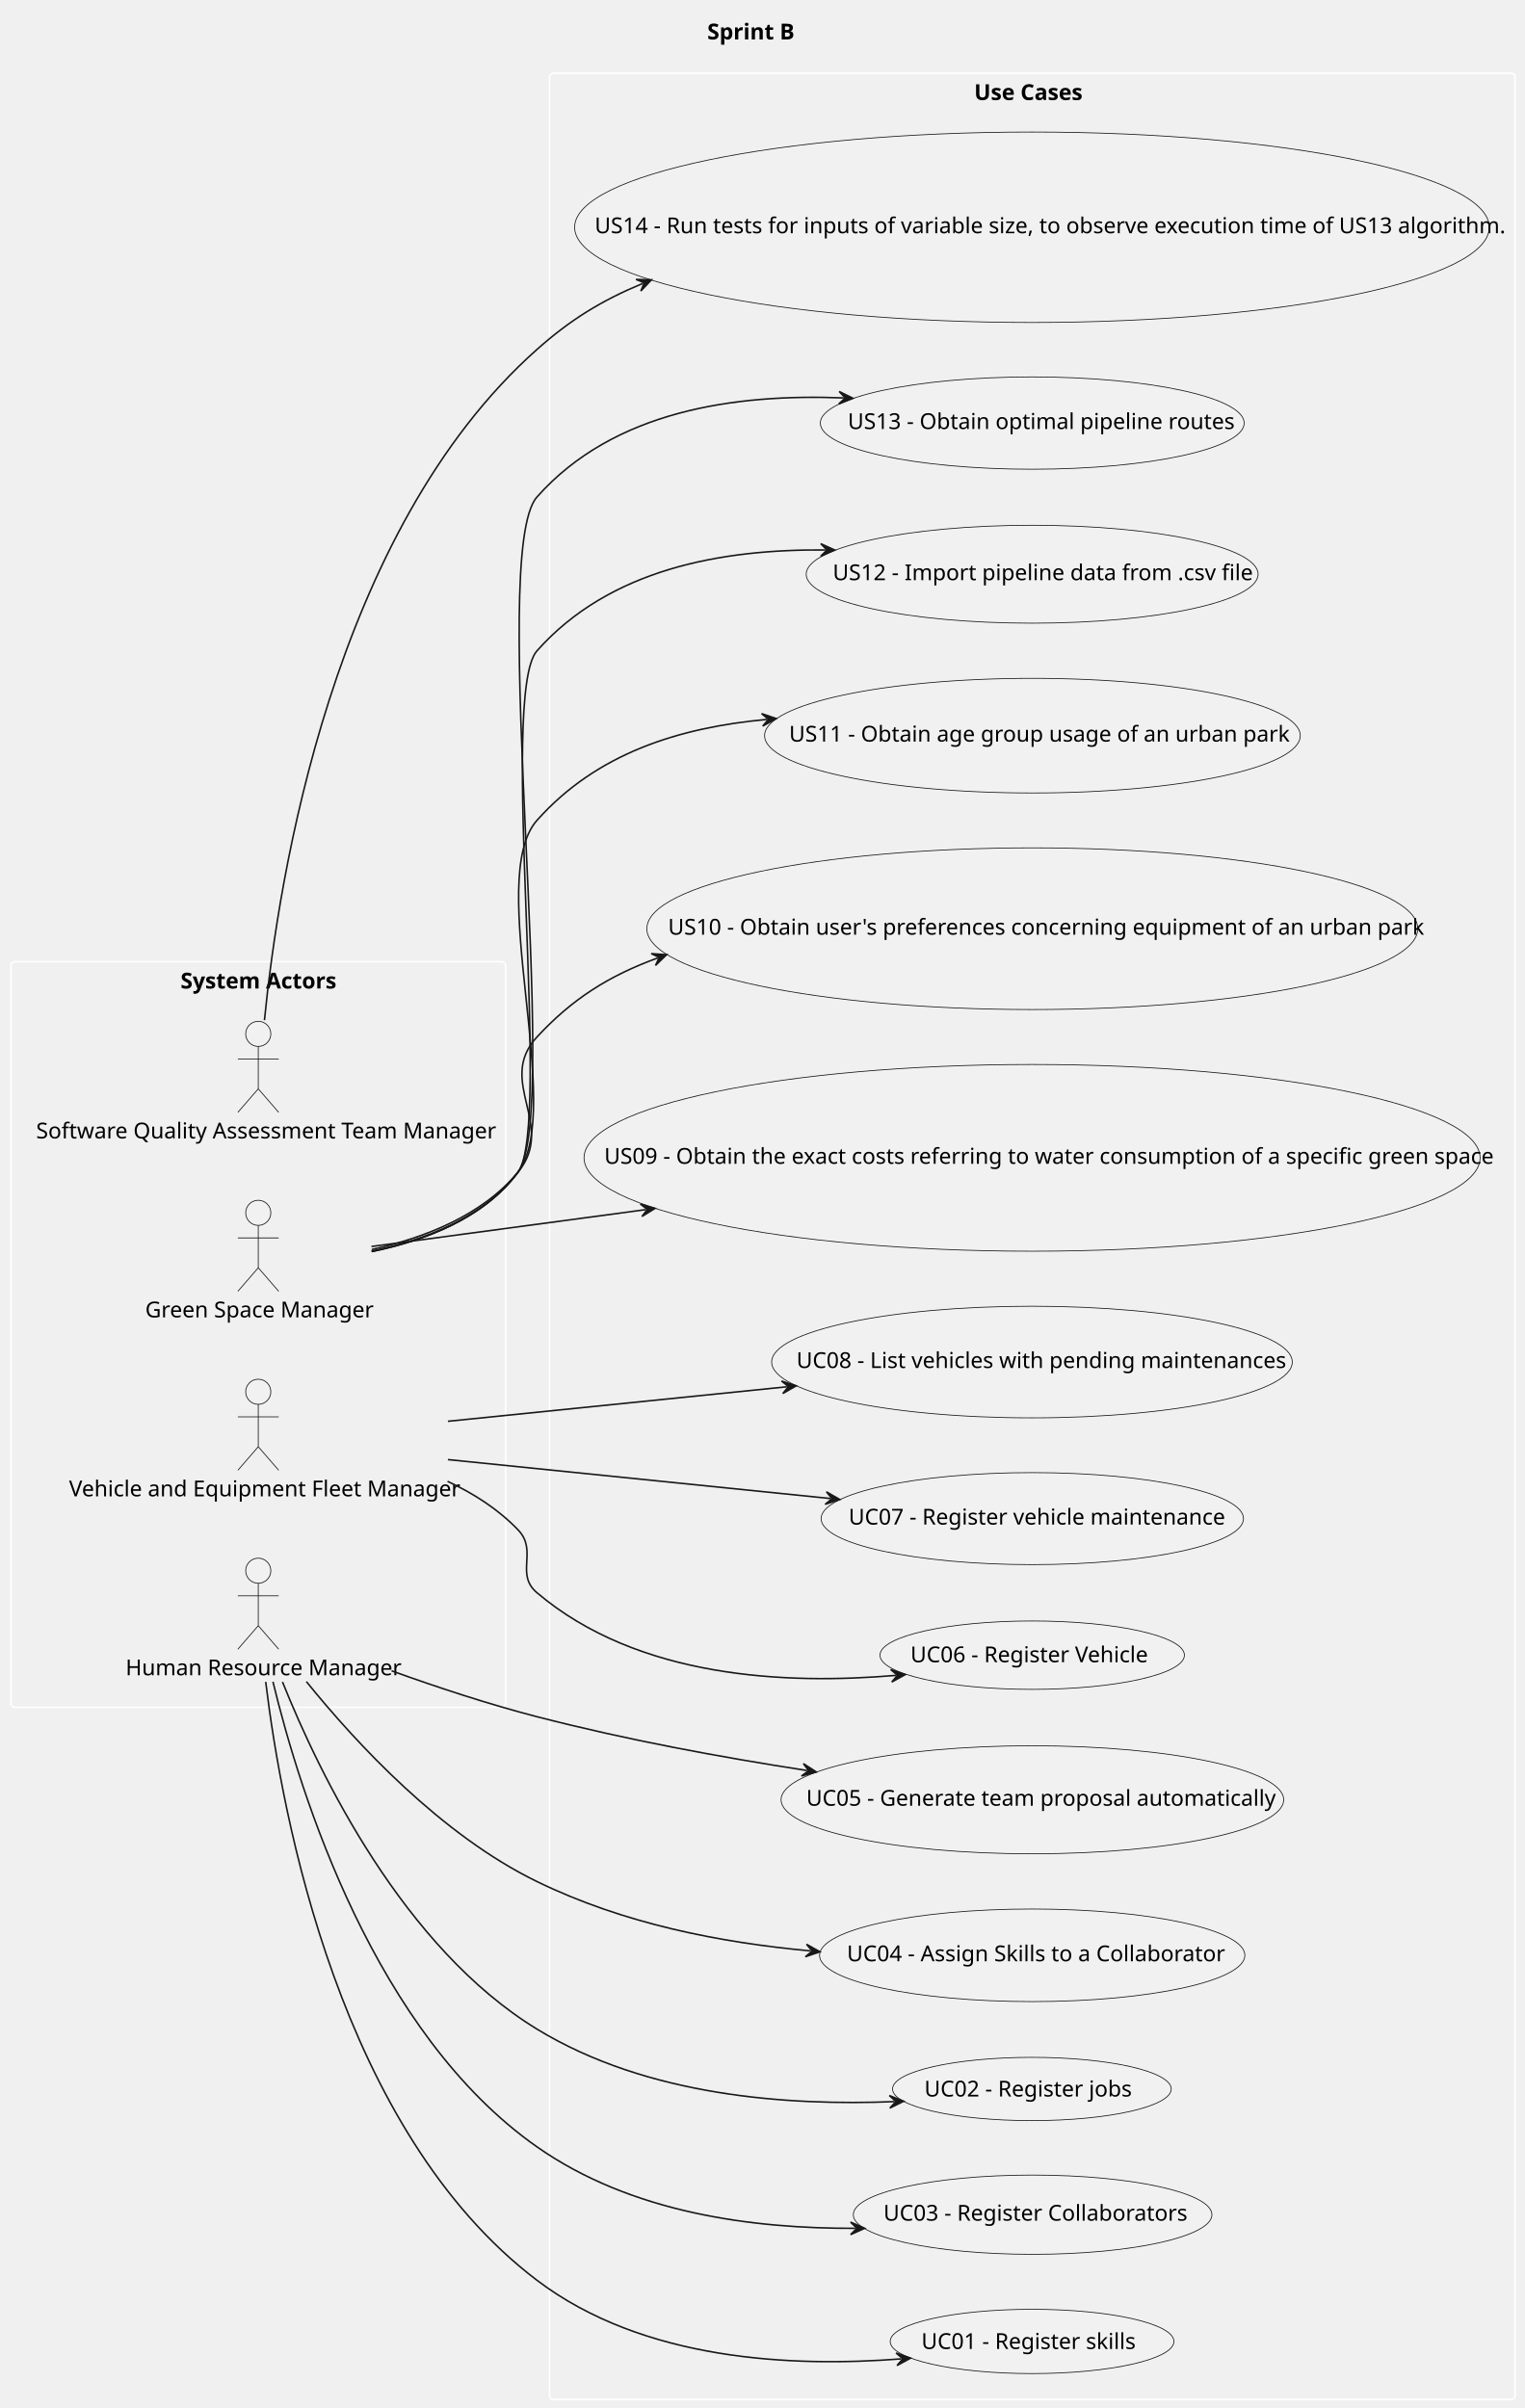
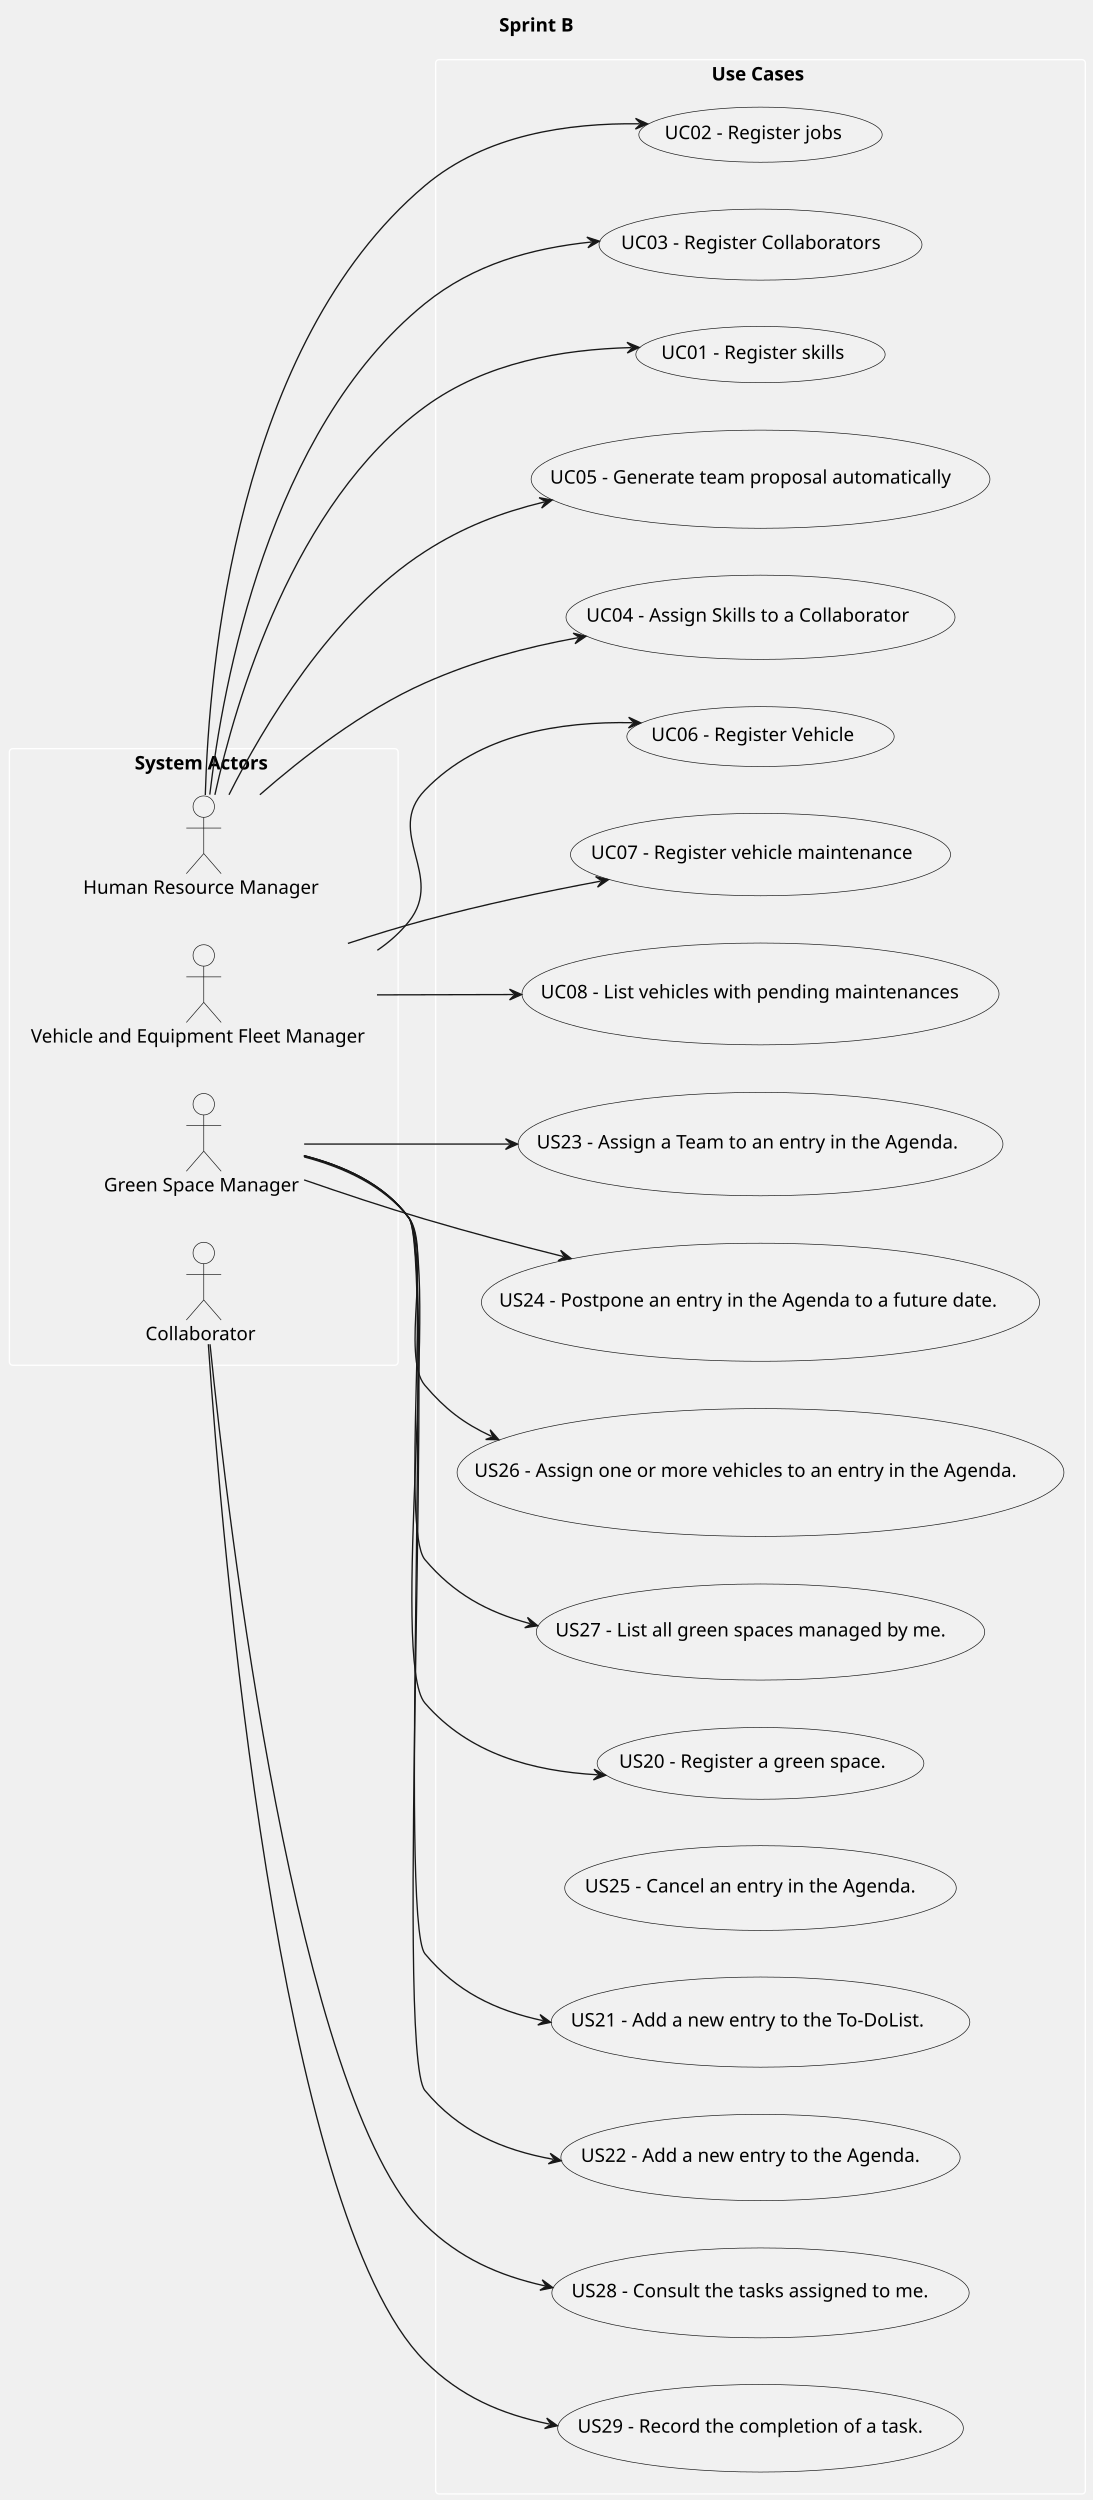
- <svg xmlns="http://www.w3.org/2000/svg" contentStyleType="text/css" height="1534px" preserveAspectRatio="none" style="width:971px;height:1534px;background:#FFFFFF;" version="1.1" viewBox="0 0 971 1534" width="971px" zoomAndPan="magnify">
+ <svg xmlns="http://www.w3.org/2000/svg" contentStyleType="text/css" height="1119.6px" preserveAspectRatio="none" style="width:489px;height:1119px;background:#FFFFFF;" version="1.1" viewBox="0 0 489 1119" width="489px" zoomAndPan="magnify">
  <defs />
  <g>
-     <text fill="#000000" font-family="sans-serif" font-size="14" font-weight="bold" lengthAdjust="spacing" textLength="56" x="450.5" y="25.107">Sprint B</text>
+     <text fill="#000000" font-family="sans-serif" font-size="8.4" font-weight="bold" lengthAdjust="spacing" textLength="34.2" x="223.401" y="14.121">Sprint B</text>
    <g id="cluster_actors">
-       <rect fill="none" height="475" rx="2.5" ry="2.5" style="stroke:#FFFFFF;stroke-width:1.0;" width="315" x="7" y="612.621" />
-       <text fill="#000000" font-family="sans-serif" font-size="14" font-weight="bold" lengthAdjust="spacing" textLength="99" x="115" y="629.729">System Actors</text>
+       <rect fill="none" height="276" rx="1.5" ry="1.5" style="stroke:#FFFFFF;stroke-width:0.6;" width="174" x="4.2" y="335.093" />
+       <text fill="#000000" font-family="sans-serif" font-size="8.4" font-weight="bold" lengthAdjust="spacing" textLength="61.8" x="60.3" y="344.414">System Actors</text>
    </g>
    <g id="cluster_usecases">
-       <rect fill="none" height="1482" rx="2.5" ry="2.5" style="stroke:#FFFFFF;stroke-width:1.0;" width="615" x="350" y="46.621" />
-       <text fill="#000000" font-family="sans-serif" font-size="14" font-weight="bold" lengthAdjust="spacing" textLength="74" x="620.5" y="63.728">Use Cases</text>
+       <rect fill="none" height="1089.6" rx="1.5" ry="1.5" style="stroke:#FFFFFF;stroke-width:0.6;" width="290.802" x="195" y="26.693" />
+       <text fill="#000000" font-family="sans-serif" font-size="8.4" font-weight="bold" lengthAdjust="spacing" textLength="43.8" x="318.501" y="36.014">Use Cases</text>
    </g>
-     <g id="elem_QAM">
-       <ellipse cx="164.5" cy="658.621" fill="#F1F1F1" rx="8" ry="8" style="stroke:#181818;stroke-width:0.5;" />
-       <path d="M164.5,666.621 L164.5,693.621 M151.5,674.621 L177.5,674.621 M164.5,693.621 L151.5,708.621 M164.5,693.621 L177.5,708.621 " fill="none" style="stroke:#181818;stroke-width:0.5;" />
-       <text fill="#000000" font-family="sans-serif" font-size="14" lengthAdjust="spacing" textLength="283" x="23" y="725.229">Software Quality Assessment Team Manager</text>
+     <g id="elem_COLAB">
+       <ellipse cx="91.2" cy="560.849" fill="#F1F1F1" rx="4.8" ry="4.8" style="stroke:#181818;stroke-width:0.3;" />
+       <path d="M91.2,565.649 L91.2,581.849 M83.4,570.449 L99,570.449 M91.2,581.849 L83.4,590.849 M91.2,581.849 L99,590.849 " fill="none" style="stroke:#181818;stroke-width:0.3;" />
+       <text fill="#000000" font-family="sans-serif" font-size="8.4" lengthAdjust="spacing" textLength="52.2" x="65.1" y="599.87">Collaborator</text>
    </g>
    <g id="elem_GSM">
-       <ellipse cx="164.5" cy="772.621" fill="#F1F1F1" rx="8" ry="8" style="stroke:#181818;stroke-width:0.5;" />
-       <path d="M164.5,780.621 L164.5,807.621 M151.5,788.621 L177.5,788.621 M164.5,807.621 L151.5,822.621 M164.5,807.621 L177.5,822.621 " fill="none" style="stroke:#181818;stroke-width:0.5;" />
-       <text fill="#000000" font-family="sans-serif" font-size="14" lengthAdjust="spacing" textLength="144" x="92.5" y="839.229">Green Space Manager</text>
+       <ellipse cx="91.2" cy="494.249" fill="#F1F1F1" rx="4.8" ry="4.8" style="stroke:#181818;stroke-width:0.3;" />
+       <path d="M91.2,499.049 L91.2,515.249 M83.4,503.849 L99,503.849 M91.2,515.249 L83.4,524.249 M91.2,515.249 L99,524.249 " fill="none" style="stroke:#181818;stroke-width:0.3;" />
+       <text fill="#000000" font-family="sans-serif" font-size="8.4" lengthAdjust="spacing" textLength="89.4" x="46.5" y="533.27">Green Space Manager</text>
    </g>
    <g id="elem_VFM">
-       <ellipse cx="164.5" cy="886.621" fill="#F1F1F1" rx="8" ry="8" style="stroke:#181818;stroke-width:0.5;" />
-       <path d="M164.5,894.621 L164.5,921.621 M151.5,902.621 L177.5,902.621 M164.5,921.621 L151.5,936.621 M164.5,921.621 L177.5,936.621 " fill="none" style="stroke:#181818;stroke-width:0.5;" />
-       <text fill="#000000" font-family="sans-serif" font-size="14" lengthAdjust="spacing" textLength="241" x="44" y="953.229">Vehicle and Equipment Fleet Manager</text>
+       <ellipse cx="91.2" cy="427.649" fill="#F1F1F1" rx="4.8" ry="4.8" style="stroke:#181818;stroke-width:0.3;" />
+       <path d="M91.2,432.449 L91.2,448.649 M83.4,437.249 L99,437.249 M91.2,448.649 L83.4,457.649 M91.2,448.649 L99,457.649 " fill="none" style="stroke:#181818;stroke-width:0.3;" />
+       <text fill="#000000" font-family="sans-serif" font-size="8.4" lengthAdjust="spacing" textLength="154.8" x="13.8" y="466.67">Vehicle and Equipment Fleet Manager</text>
    </g>
    <g id="elem_HRM">
-       <ellipse cx="164.5" cy="1000.621" fill="#F1F1F1" rx="8" ry="8" style="stroke:#181818;stroke-width:0.5;" />
-       <path d="M164.5,1008.621 L164.5,1035.621 M151.5,1016.621 L177.5,1016.621 M164.5,1035.621 L151.5,1050.621 M164.5,1035.621 L177.5,1050.621 " fill="none" style="stroke:#181818;stroke-width:0.5;" />
-       <text fill="#000000" font-family="sans-serif" font-size="14" lengthAdjust="spacing" textLength="169" x="80" y="1067.228">Human Resource Manager</text>
+       <ellipse cx="91.2" cy="361.049" fill="#F1F1F1" rx="4.8" ry="4.8" style="stroke:#181818;stroke-width:0.3;" />
+       <path d="M91.2,365.849 L91.2,382.049 M83.4,370.649 L99,370.649 M91.2,382.049 L83.4,391.049 M91.2,382.049 L99,391.049 " fill="none" style="stroke:#181818;stroke-width:0.3;" />
+       <text fill="#000000" font-family="sans-serif" font-size="8.4" lengthAdjust="spacing" textLength="108" x="37.2" y="400.07">Human Resource Manager</text>
    </g>
-     <g id="elem_UC14">
-       <ellipse cx="657.284" cy="144.778" fill="#F1F1F1" rx="291.284" ry="60.657" style="stroke:#181818;stroke-width:0.5;" />
-       <text fill="#000000" font-family="sans-serif" font-size="14" lengthAdjust="spacing" textLength="557" x="378.784" y="148.575">US14 - Run tests for inputs of variable size, to observe execution time of US13 algorithm.</text>
+     <g id="elem_UC29">
+       <ellipse cx="340.405" cy="1086.892" fill="#F1F1F1" rx="90.805" ry="19.601" style="stroke:#181818;stroke-width:0.3;" />
+       <text fill="#000000" font-family="sans-serif" font-size="8.4" lengthAdjust="spacing" textLength="163.8" x="258.505" y="1088.867">US29 - Record the completion of a task.</text>
    </g>
-     <g id="elem_UC13">
-       <ellipse cx="657.483" cy="269.518" fill="#F1F1F1" rx="134.983" ry="29.396" style="stroke:#181818;stroke-width:0.5;" />
-       <text fill="#000000" font-family="sans-serif" font-size="14" lengthAdjust="spacing" textLength="235" x="539.983" y="273.315">US13 - Obtain optimal pipeline routes</text>
+     <g id="elem_UC28">
+       <ellipse cx="340.404" cy="1026.295" fill="#F1F1F1" rx="93.402" ry="20.12" style="stroke:#181818;stroke-width:0.3;" />
+       <text fill="#000000" font-family="sans-serif" font-size="8.4" lengthAdjust="spacing" textLength="169.2" x="255.804" y="1028.27">US28 - Consult the tasks assigned to me.</text>
    </g>
-     <g id="elem_UC12">
-       <ellipse cx="657.412" cy="365.803" fill="#F1F1F1" rx="143.912" ry="31.182" style="stroke:#181818;stroke-width:0.5;" />
-       <text fill="#000000" font-family="sans-serif" font-size="14" lengthAdjust="spacing" textLength="254" x="530.412" y="369.6">US12 - Import pipeline data from .csv file</text>
+     <g id="elem_UC27">
+       <ellipse cx="340.402" cy="730.494" fill="#F1F1F1" rx="100.354" ry="21.511" style="stroke:#181818;stroke-width:0.3;" />
+       <text fill="#000000" font-family="sans-serif" font-size="8.4" lengthAdjust="spacing" textLength="183.6" x="248.602" y="732.468">US27 - List all green spaces managed by me.</text>
    </g>
-     <g id="elem_UC11">
-       <ellipse cx="657.595" cy="468.64" fill="#F1F1F1" rx="170.595" ry="36.519" style="stroke:#181818;stroke-width:0.5;" />
-       <text fill="#000000" font-family="sans-serif" font-size="14" lengthAdjust="spacing" textLength="310" x="502.595" y="472.437">US11 - Obtain age group usage of an urban park</text>
+     <g id="elem_UC26">
+       <ellipse cx="340.402" cy="659.091" fill="#F1F1F1" rx="135.802" ry="28.6" style="stroke:#181818;stroke-width:0.3;" />
+       <text fill="#000000" font-family="sans-serif" font-size="8.4" lengthAdjust="spacing" textLength="256.2" x="212.302" y="661.066">US26 - Assign one or more vehicles to an entry in the Agenda.</text>
    </g>
-     <g id="elem_UC10">
-       <ellipse cx="657.51" cy="591.623" fill="#F1F1F1" rx="245.51" ry="51.502" style="stroke:#181818;stroke-width:0.5;" />
-       <text fill="#000000" font-family="sans-serif" font-size="14" lengthAdjust="spacing" textLength="464" x="425.51" y="595.42">US10 - Obtain user's preferences concerning equipment of an urban park</text>
+     <g id="elem_UC25">
+       <ellipse cx="340.402" cy="845.095" fill="#F1F1F1" rx="87.64" ry="18.968" style="stroke:#181818;stroke-width:0.3;" />
+       <text fill="#000000" font-family="sans-serif" font-size="8.4" lengthAdjust="spacing" textLength="157.2" x="261.802" y="847.07">US25 - Cancel an entry in the Agenda.</text>
    </g>
-     <g id="elem_UC09">
-       <ellipse cx="657.364" cy="737.594" fill="#F1F1F1" rx="285.364" ry="59.473" style="stroke:#181818;stroke-width:0.5;" />
-       <text fill="#000000" font-family="sans-serif" font-size="14" lengthAdjust="spacing" textLength="545" x="384.864" y="741.391">US09 - Obtain the exact costs referring to water consumption of a specific green space</text>
+     <g id="elem_UC24">
+       <ellipse cx="340.406" cy="582.891" fill="#F1F1F1" rx="124.91" ry="26.422" style="stroke:#181818;stroke-width:0.3;" />
+       <text fill="#000000" font-family="sans-serif" font-size="8.4" lengthAdjust="spacing" textLength="234" x="223.406" y="584.866">US24 - Postpone an entry in the Agenda to a future date.</text>
+     </g>
+     <g id="elem_UC23">
+       <ellipse cx="340.406" cy="512.092" fill="#F1F1F1" rx="108.506" ry="23.141" style="stroke:#181818;stroke-width:0.3;" />
+       <text fill="#000000" font-family="sans-serif" font-size="8.4" lengthAdjust="spacing" textLength="200.4" x="240.206" y="514.067">US23 - Assign a Team to an entry in the Agenda.</text>
+     </g>
+     <g id="elem_UC22">
+       <ellipse cx="340.405" cy="965.692" fill="#F1F1F1" rx="89.365" ry="19.313" style="stroke:#181818;stroke-width:0.3;" />
+       <text fill="#000000" font-family="sans-serif" font-size="8.4" lengthAdjust="spacing" textLength="160.8" x="260.005" y="967.667">US22 - Add a new entry to the Agenda.</text>
+     </g>
+     <g id="elem_UC21">
+       <ellipse cx="340.405" cy="905.093" fill="#F1F1F1" rx="93.691" ry="20.178" style="stroke:#181818;stroke-width:0.3;" />
+       <text fill="#000000" font-family="sans-serif" font-size="8.4" lengthAdjust="spacing" textLength="169.8" x="255.505" y="907.068">US21 - Add a new entry to the To-DoList.</text>
+     </g>
+     <g id="elem_UC20">
+       <ellipse cx="340.401" cy="789.29" fill="#F1F1F1" rx="73.125" ry="16.065" style="stroke:#181818;stroke-width:0.3;" />
+       <text fill="#000000" font-family="sans-serif" font-size="8.4" lengthAdjust="spacing" textLength="126.6" x="277.101" y="791.265">US20 - Register a green space.</text>
    </g>
    <g id="elem_UC08">
-       <ellipse cx="657.298" cy="867.681" fill="#F1F1F1" rx="165.798" ry="35.56" style="stroke:#181818;stroke-width:0.5;" />
-       <text fill="#000000" font-family="sans-serif" font-size="14" lengthAdjust="spacing" textLength="300" x="507.298" y="871.477">UC08 - List vehicles with pending maintenances</text>
+       <ellipse cx="340.402" cy="444.89" fill="#F1F1F1" rx="106.756" ry="22.791" style="stroke:#181818;stroke-width:0.3;" />
+       <text fill="#000000" font-family="sans-serif" font-size="8.4" lengthAdjust="spacing" textLength="196.8" x="242.002" y="446.865">UC08 - List vehicles with pending maintenances</text>
+     </g>
+     <g id="elem_UC06">
+       <ellipse cx="340.406" cy="329.696" fill="#F1F1F1" rx="59.834" ry="13.407" style="stroke:#181818;stroke-width:0.3;" />
+       <text fill="#000000" font-family="sans-serif" font-size="8.4" lengthAdjust="spacing" textLength="97.8" x="291.506" y="331.67">UC06 - Register Vehicle</text>
+     </g>
+     <g id="elem_UC01">
+       <ellipse cx="340.401" cy="158.692" fill="#F1F1F1" rx="55.797" ry="12.599" style="stroke:#181818;stroke-width:0.3;" />
+       <text fill="#000000" font-family="sans-serif" font-size="8.4" lengthAdjust="spacing" textLength="88.8" x="296.001" y="160.667">UC01 - Register skills</text>
+     </g>
+     <g id="elem_UC03">
+       <ellipse cx="340.404" cy="109.495" fill="#F1F1F1" rx="72.282" ry="15.896" style="stroke:#181818;stroke-width:0.3;" />
+       <text fill="#000000" font-family="sans-serif" font-size="8.4" lengthAdjust="spacing" textLength="124.8" x="278.004" y="111.47">UC03 - Register Collaborators</text>
+     </g>
+     <g id="elem_UC02">
+       <ellipse cx="340.404" cy="60.291" fill="#F1F1F1" rx="54.468" ry="12.334" style="stroke:#181818;stroke-width:0.3;" />
+       <text fill="#000000" font-family="sans-serif" font-size="8.4" lengthAdjust="spacing" textLength="85.8" x="297.504" y="62.265">UC02 - Register jobs</text>
+     </g>
+     <g id="elem_UC04">
+       <ellipse cx="340.404" cy="276.294" fill="#F1F1F1" rx="87.066" ry="18.853" style="stroke:#181818;stroke-width:0.3;" />
+       <text fill="#000000" font-family="sans-serif" font-size="8.4" lengthAdjust="spacing" textLength="156" x="262.404" y="278.269">UC04 - Assign Skills to a Collaborator</text>
+     </g>
+     <g id="elem_UC05">
+       <ellipse cx="340.405" cy="214.491" fill="#F1F1F1" rx="102.679" ry="21.976" style="stroke:#181818;stroke-width:0.3;" />
+       <text fill="#000000" font-family="sans-serif" font-size="8.4" lengthAdjust="spacing" textLength="188.4" x="246.205" y="216.465">UC05 - Generate team proposal automatically</text>
    </g>
    <g id="elem_UC07">
-       <ellipse cx="657.515" cy="967.424" fill="#F1F1F1" rx="134.515" ry="29.303" style="stroke:#181818;stroke-width:0.5;" />
-       <text fill="#000000" font-family="sans-serif" font-size="14" lengthAdjust="spacing" textLength="234" x="540.515" y="971.221">UC07 - Register vehicle maintenance</text>
+       <ellipse cx="340.406" cy="382.495" fill="#F1F1F1" rx="85.058" ry="18.452" style="stroke:#181818;stroke-width:0.3;" />
+       <text fill="#000000" font-family="sans-serif" font-size="8.4" lengthAdjust="spacing" textLength="151.8" x="264.506" y="384.469">UC07 - Register vehicle maintenance</text>
    </g>
-     <g id="elem_UC06">
-       <ellipse cx="657.449" cy="1054.411" fill="#F1F1F1" rx="96.949" ry="21.79" style="stroke:#181818;stroke-width:0.5;" />
-       <text fill="#000000" font-family="sans-serif" font-size="14" lengthAdjust="spacing" textLength="151" x="579.901" y="1058.925">UC06 - Register Vehicle</text>
-     </g>
-     <g id="elem_UC05">
-       <ellipse cx="657.558" cy="1146.533" fill="#F1F1F1" rx="160.058" ry="34.412" style="stroke:#181818;stroke-width:0.5;" />
-       <text fill="#000000" font-family="sans-serif" font-size="14" lengthAdjust="spacing" textLength="288" x="513.558" y="1150.33">UC05 - Generate team proposal automatically</text>
-     </g>
-     <g id="elem_UC04">
-       <ellipse cx="657.451" cy="1245.611" fill="#F1F1F1" rx="135.451" ry="29.49" style="stroke:#181818;stroke-width:0.5;" />
-       <text fill="#000000" font-family="sans-serif" font-size="14" lengthAdjust="spacing" textLength="236" x="539.451" y="1249.408">UC04 - Assign Skills to a Collaborator</text>
-     </g>
-     <g id="elem_UC02">
-       <ellipse cx="657.252" cy="1330.772" fill="#F1F1F1" rx="88.752" ry="20.151" style="stroke:#181818;stroke-width:0.5;" />
-       <text fill="#000000" font-family="sans-serif" font-size="14" lengthAdjust="spacing" textLength="131" x="588.752" y="1335.575">UC02 - Register jobs</text>
-     </g>
-     <g id="elem_UC03">
-       <ellipse cx="657.712" cy="1410.863" fill="#F1F1F1" rx="114.212" ry="25.242" style="stroke:#181818;stroke-width:0.5;" />
-       <text fill="#000000" font-family="sans-serif" font-size="14" lengthAdjust="spacing" textLength="190" x="562.712" y="1414.66">UC03 - Register Collaborators</text>
-     </g>
-     <g id="elem_UC01">
-       <ellipse cx="657.358" cy="1491.593" fill="#F1F1F1" rx="90.358" ry="20.472" style="stroke:#181818;stroke-width:0.5;" />
-       <text fill="#000000" font-family="sans-serif" font-size="14" lengthAdjust="spacing" textLength="135" x="586.858" y="1496.396">UC01 - Register skills</text>
+     <g id="link_HRM_UC02">
+       <path d="M91.89,355.841 C93.456,299.483 105.894,154.169 190.2,83.093 C217.47,60.107 254.286,55.044 286.236,55.404 " fill="none" id="HRM-to-UC02" style="stroke:#181818;stroke-width:0.6;" />
+       <polygon fill="#181818" points="289.836,55.445,284.463,52.984,286.836,55.411,284.409,57.784,289.836,55.445" style="stroke:#181818;stroke-width:0.6;" />
    </g>
    <g id="link_HRM_UC01">
-       <path d="M169.24,1071.411 C179.56,1156.811 216.63,1357.591 342,1452.621 C409.96,1504.131 504.938,1508.032 574.018,1502.712 " fill="none" id="HRM-to-UC01" style="stroke:#181818;stroke-width:1.0;" />
-       <polygon fill="#181818" points="580,1502.251,570.719,1498.954,575.015,1502.635,571.334,1506.93,580,1502.251" style="stroke:#181818;stroke-width:1.0;" />
-     </g>
-     <g id="link_HRM_UC02">
-       <path d="M179.92,1071.431 C203.67,1130.711 257.03,1240.731 342,1292.621 C412.41,1335.611 502.285,1341.511 569.615,1338.821 " fill="none" id="HRM-to-UC02" style="stroke:#181818;stroke-width:1.0;" />
-       <polygon fill="#181818" points="575.61,1338.581,566.457,1334.944,570.614,1338.781,566.777,1342.937,575.61,1338.581" style="stroke:#181818;stroke-width:1.0;" />
+       <path d="M96.18,355.763 C105.444,313.739 131.22,225.203 190.2,182.093 C217.578,162.083 251.755,156.394 282.493,155.578 " fill="none" id="HRM-to-UC01" style="stroke:#181818;stroke-width:0.6;" />
+       <polygon fill="#181818" points="286.092,155.483,280.63,153.227,283.093,155.563,280.758,158.025,286.092,155.483" style="stroke:#181818;stroke-width:0.6;" />
    </g>
    <g id="link_HRM_UC03">
-       <path d="M173.86,1071.351 C191.3,1143.501 238.82,1295.271 342,1367.621 C402.24,1409.861 479.18,1419.761 544.76,1419.541 " fill="none" id="HRM-to-UC03" style="stroke:#181818;stroke-width:1.0;" />
-       <polygon fill="#181818" points="550.76,1419.521,541.747,1415.551,545.76,1419.538,541.774,1423.551,550.76,1419.521" style="stroke:#181818;stroke-width:1.0;" />
+       <path d="M93.9,355.667 C99.648,306.659 120.234,192.515 190.2,135.893 C211.932,118.307 237.733,111.132 264.709,108.324 " fill="none" id="HRM-to-UC03" style="stroke:#181818;stroke-width:0.6;" />
+       <polygon fill="#181818" points="268.29,107.951,262.671,106.123,265.306,108.262,263.168,110.897,268.29,107.951" style="stroke:#181818;stroke-width:0.6;" />
    </g>
    <g id="link_HRM_UC04">
-       <path d="M195.15,1071.261 C226.87,1110.501 280.93,1168.891 342,1198.621 C397.47,1225.621 458.466,1237.456 516.326,1242.836 " fill="none" id="HRM-to-UC04" style="stroke:#181818;stroke-width:1.0;" />
-       <polygon fill="#181818" points="522.3,1243.391,513.709,1238.575,517.322,1242.928,512.968,1246.541,522.3,1243.391" style="stroke:#181818;stroke-width:1.0;" />
+       <path d="M116.316,355.727 C135.108,339.269 162.456,317.975 190.2,305.693 C212.646,295.751 234.929,289.807 258.731,285.439 " fill="none" id="HRM-to-UC04" style="stroke:#181818;stroke-width:0.6;" />
+       <polygon fill="#181818" points="262.272,284.789,256.527,283.403,259.321,285.33,257.394,288.124,262.272,284.789" style="stroke:#181818;stroke-width:0.6;" />
    </g>
    <g id="link_HRM_UC05">
-       <path d="M249.43,1064.401 C278.43,1074.841 311.34,1085.711 342,1093.621 C399.64,1108.481 458.4,1119.295 514.05,1127.895 " fill="none" id="HRM-to-UC05" style="stroke:#181818;stroke-width:1.0;" />
-       <polygon fill="#181818" points="519.98,1128.811,511.697,1123.484,515.039,1128.047,510.475,1131.39,519.98,1128.811" style="stroke:#181818;stroke-width:1.0;" />
+       <path d="M102.486,355.739 C117.6,325.703 148.134,273.959 190.2,246.893 C207.186,235.967 223.771,229.527 243.619,224.667 " fill="none" id="HRM-to-UC05" style="stroke:#181818;stroke-width:0.6;" />
+       <polygon fill="#181818" points="247.116,223.811,241.3,222.764,244.202,224.524,242.442,227.426,247.116,223.811" style="stroke:#181818;stroke-width:0.6;" />
+     </g>
+     <g id="link_GSM_UC20">
+       <path d="M136.092,517.367 C153.576,521.837 172.062,530.039 183,545.093 C197.196,564.629 174.414,744.023 190.2,762.293 C209.916,785.105 238.236,792.73 267.534,794.404 " fill="none" id="GSM-to-UC20" style="stroke:#181818;stroke-width:0.6;" />
+       <polygon fill="#181818" points="271.128,794.609,265.874,791.905,268.133,794.438,265.6,796.697,271.128,794.609" style="stroke:#181818;stroke-width:0.6;" />
+     </g>
+     <g id="link_GSM_UC21">
+       <path d="M136.176,517.307 C153.672,521.765 172.146,529.979 183,545.093 C193.674,559.961 178.47,860.441 190.2,874.493 C204.3,891.389 221.463,899.784 242.979,904.44 " fill="none" id="GSM-to-UC21" style="stroke:#181818;stroke-width:0.6;" />
+       <polygon fill="#181818" points="246.498,905.201,241.728,901.713,243.566,904.567,240.713,906.405,246.498,905.201" style="stroke:#181818;stroke-width:0.6;" />
+     </g>
+     <g id="link_GSM_UC22">
+       <path d="M135.966,517.229 C153.534,521.669 172.122,529.895 183,545.093 C195.63,562.745 176.292,919.031 190.2,935.693 C205.308,953.789 224.452,962.288 247.618,966.506 " fill="none" id="GSM-to-UC22" style="stroke:#181818;stroke-width:0.6;" />
+       <polygon fill="#181818" points="251.16,967.151,246.277,963.822,248.208,966.614,245.417,968.545,251.16,967.151" style="stroke:#181818;stroke-width:0.6;" />
+     </g>
+     <g id="link_GSM_UC23">
+       <path d="M136.14,512.093 C162.816,512.093 194.43,512.093 228.066,512.093 " fill="none" id="GSM-to-UC23" style="stroke:#181818;stroke-width:0.6;" />
+       <polygon fill="#181818" points="231.666,512.093,226.266,509.693,228.666,512.093,226.266,514.493,231.666,512.093" style="stroke:#181818;stroke-width:0.6;" />
+     </g>
+     <g id="link_GSM_UC24">
+       <path d="M136.116,528.125 C152.952,533.975 172.362,540.443 190.2,545.693 C211.254,551.891 230.675,557.067 252.101,562.418 " fill="none" id="GSM-to-UC24" style="stroke:#181818;stroke-width:0.6;" />
+       <polygon fill="#181818" points="255.594,563.291,250.937,559.654,252.683,562.564,249.773,564.311,255.594,563.291" style="stroke:#181818;stroke-width:0.6;" />
+     </g>
+     <g id="link_GSM_UC26">
+       <path d="M136.116,517.829 C153.384,522.383 171.702,530.525 183,545.093 C193.26,558.323 179.34,607.349 190.2,620.093 C199.212,630.665 207.427,637.035 220.009,642.897 " fill="none" id="GSM-to-UC26" style="stroke:#181818;stroke-width:0.6;" />
+       <polygon fill="#181818" points="223.272,644.417,219.391,639.961,220.553,643.15,217.364,644.312,223.272,644.417" style="stroke:#181818;stroke-width:0.6;" />
+     </g>
+     <g id="link_GSM_UC27">
+       <path d="M135.996,517.445 C153.456,521.921 171.96,530.117 183,545.093 C193.098,558.791 179.208,685.103 190.2,698.093 C203.118,713.357 217.895,721.506 237.221,726.738 " fill="none" id="GSM-to-UC27" style="stroke:#181818;stroke-width:0.6;" />
+       <polygon fill="#181818" points="240.696,727.679,236.111,723.951,237.8,726.895,234.857,728.585,240.696,727.679" style="stroke:#181818;stroke-width:0.6;" />
    </g>
    <g id="link_VFM_UC06">
-       <path d="M285.06,943.671 C301.75,951.441 317.45,961.531 330,974.621 C342.85,988.021 327.84,1002.621 342,1014.621 C406.46,1069.241 500.712,1073.251 570.642,1067.291 " fill="none" id="VFM-to-UC06" style="stroke:#181818;stroke-width:1.0;" />
-       <polygon fill="#181818" points="576.62,1066.781,567.313,1063.56,571.638,1067.206,567.992,1071.531,576.62,1066.781" style="stroke:#181818;stroke-width:1.0;" />
+       <path d="M168.894,425.345 C174.198,421.745 179.01,417.497 183,412.493 C199.404,391.901 171.93,372.653 190.2,353.693 C214.608,328.355 250.753,322.876 283.141,323.482 " fill="none" id="VFM-to-UC06" style="stroke:#181818;stroke-width:0.6;" />
+       <polygon fill="#181818" points="286.74,323.549,281.386,321.048,283.74,323.493,281.296,325.848,286.74,323.549" style="stroke:#181818;stroke-width:0.6;" />
    </g>
    <g id="link_VFM_UC07">
-       <path d="M285.3,929.821 C361.1,937.541 452.821,946.883 528.951,954.633 " fill="none" id="VFM-to-UC07" style="stroke:#181818;stroke-width:1.0;" />
-       <polygon fill="#181818" points="534.92,955.241,526.371,950.35,529.946,954.735,525.561,958.309,534.92,955.241" style="stroke:#181818;stroke-width:1.0;" />
+       <path d="M155.724,422.273 C167.124,418.529 178.95,414.905 190.2,411.893 C216.792,404.777 242.929,399.253 268.796,394.411 " fill="none" id="VFM-to-UC07" style="stroke:#181818;stroke-width:0.6;" />
+       <polygon fill="#181818" points="272.334,393.749,266.585,392.384,269.385,394.301,267.468,397.102,272.334,393.749" style="stroke:#181818;stroke-width:0.6;" />
    </g>
    <g id="link_VFM_UC08">
-       <path d="M285.3,905.421 C352.15,898.611 430.071,890.679 501.181,883.439 " fill="none" id="VFM-to-UC08" style="stroke:#181818;stroke-width:1.0;" />
-       <polygon fill="#181818" points="507.15,882.831,497.791,879.763,502.176,883.337,498.601,887.722,507.15,882.831" style="stroke:#181818;stroke-width:1.0;" />
+       <path d="M168.738,445.307 C189.222,445.259 208.11,445.214 229.866,445.16 " fill="none" id="VFM-to-UC08" style="stroke:#181818;stroke-width:0.6;" />
+       <polygon fill="#181818" points="233.466,445.151,228.06,442.764,230.466,445.158,228.072,447.564,233.466,445.151" style="stroke:#181818;stroke-width:0.6;" />
    </g>
-     <g id="link_GSM_UC09">
-       <path d="M236.63,794.061 C284.74,787.591 345.353,779.44 411.323,770.58 " fill="none" id="GSM-to-UC09" style="stroke:#181818;stroke-width:1.0;" />
-       <polygon fill="#181818" points="417.27,769.781,407.818,767.015,412.315,770.447,408.882,774.943,417.27,769.781" style="stroke:#181818;stroke-width:1.0;" />
+     <g id="link_COLAB_UC28">
+       <path d="M94.008,601.679 C102.06,680.741 132.486,939.683 190.2,995.693 C205.656,1010.693 222.86,1018.472 243.938,1023.17 " fill="none" id="COLAB-to-UC28" style="stroke:#181818;stroke-width:0.6;" />
+       <polygon fill="#181818" points="247.452,1023.953,242.703,1020.436,244.524,1023.3,241.659,1025.121,247.452,1023.953" style="stroke:#181818;stroke-width:0.6;" />
    </g>
-     <g id="link_GSM_UC10">
-       <path d="M236.79,795.991 C270.01,788.681 307.16,774.411 330,746.621 C354.5,716.811 315.79,688.941 342,660.621 C364.5,636.311 387.794,621.62 418.974,610.23 " fill="none" id="GSM-to-UC10" style="stroke:#181818;stroke-width:1.0;" />
-       <polygon fill="#181818" points="424.61,608.171,414.784,607.502,419.913,609.887,417.529,615.016,424.61,608.171" style="stroke:#181818;stroke-width:1.0;" />
-     </g>
-     <g id="link_GSM_UC11">
-       <path d="M236.56,797.071 C270.36,790.051 308.09,775.721 330,746.621 C359.98,706.801 308.86,559.861 342,522.621 C379.93,479.991 432.275,463.471 488.435,458.301 " fill="none" id="GSM-to-UC11" style="stroke:#181818;stroke-width:1.0;" />
-       <polygon fill="#181818" points="494.41,457.751,485.081,454.593,489.431,458.209,485.815,462.559,494.41,457.751" style="stroke:#181818;stroke-width:1.0;" />
-     </g>
-     <g id="link_GSM_UC12">
-       <path d="M236.77,797.231 C270.63,790.251 308.35,775.911 330,746.621 C351.95,716.941 317.49,442.221 342,414.621 C388.33,362.461 459.45,349.778 525.73,350.368 " fill="none" id="GSM-to-UC12" style="stroke:#181818;stroke-width:1.0;" />
-       <polygon fill="#181818" points="531.73,350.421,522.766,346.341,526.73,350.377,522.695,354.341,531.73,350.421" style="stroke:#181818;stroke-width:1.0;" />
-     </g>
-     <g id="link_GSM_UC13">
-       <path d="M236.87,797.311 C270.76,790.341 308.47,775.991 330,746.621 C358.26,708.071 310.3,352.391 342,316.621 C390.98,261.361 468.625,250.774 537.345,253.494 " fill="none" id="GSM-to-UC13" style="stroke:#181818;stroke-width:1.0;" />
-       <polygon fill="#181818" points="543.34,253.731,534.505,249.378,538.344,253.533,534.189,257.372,543.34,253.731" style="stroke:#181818;stroke-width:1.0;" />
-     </g>
-     <g id="link_QAM_UC14">
-       <path d="M168.44,649.901 C177.31,559.671 211.91,338.171 342,222.621 C363.24,203.751 382.8,191.604 409.409,180.544 " fill="none" id="QAM-to-UC14" style="stroke:#181818;stroke-width:1.0;" />
-       <polygon fill="#181818" points="414.95,178.241,405.104,178.002,410.333,180.16,408.175,185.389,414.95,178.241" style="stroke:#181818;stroke-width:1.0;" />
+     <g id="link_COLAB_UC29">
+       <path d="M93.252,601.673 C99.168,688.013 124.404,991.433 190.2,1056.893 C206.022,1072.637 224.108,1080.541 245.984,1085.034 " fill="none" id="COLAB-to-UC29" style="stroke:#181818;stroke-width:0.6;" />
+       <polygon fill="#181818" points="249.51,1085.759,244.703,1082.321,246.571,1085.155,243.738,1087.023,249.51,1085.759" style="stroke:#181818;stroke-width:0.6;" />
    </g>
  </g>
</svg>
